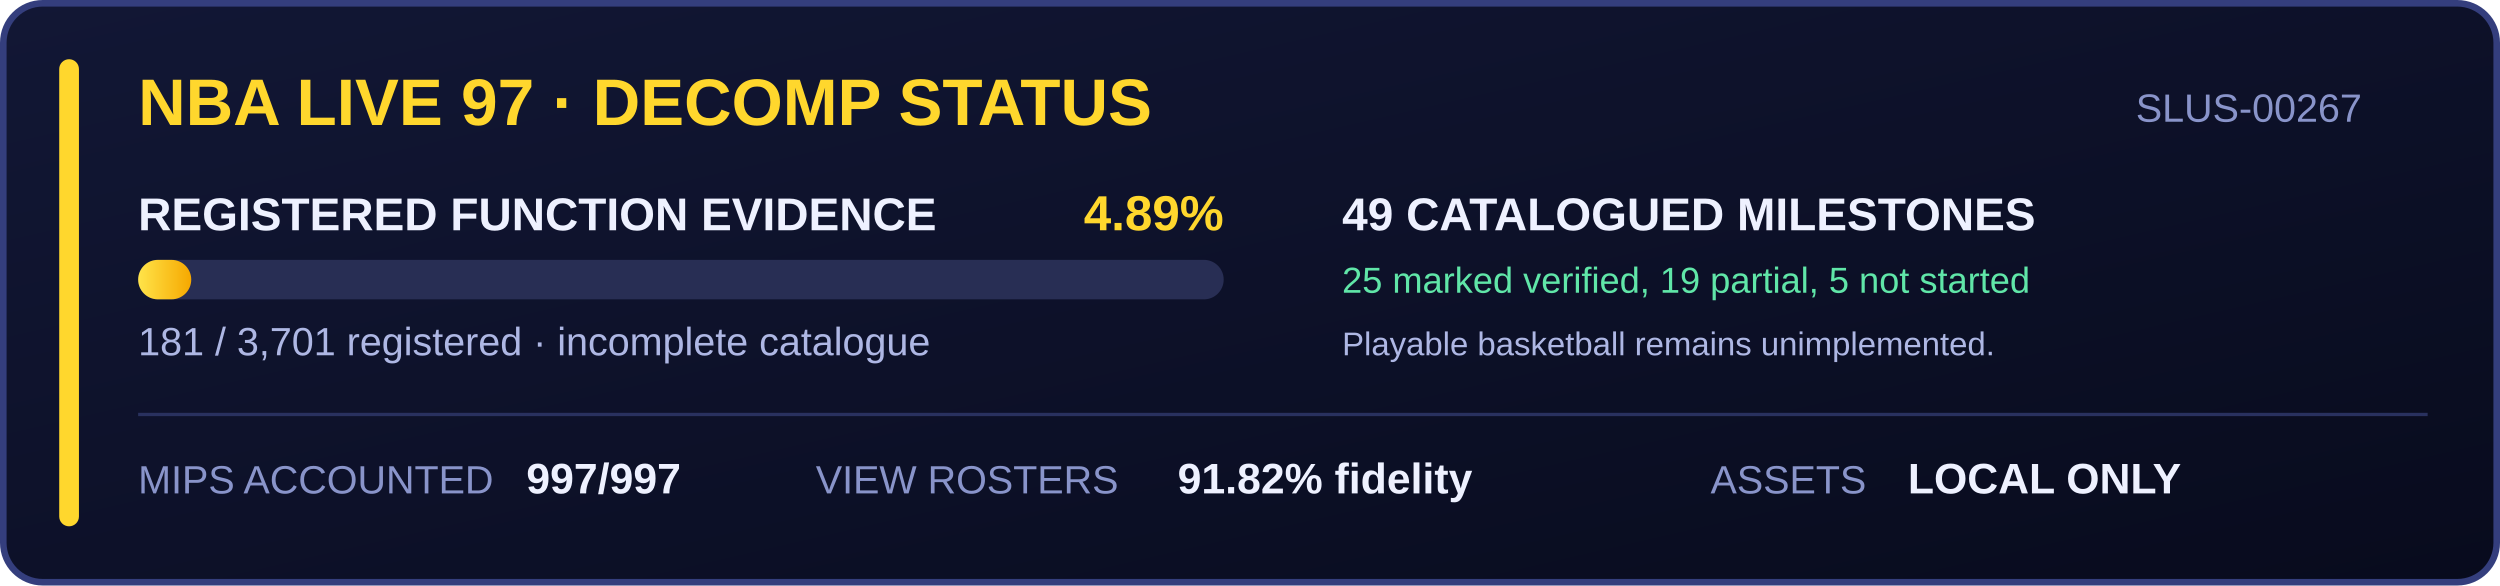
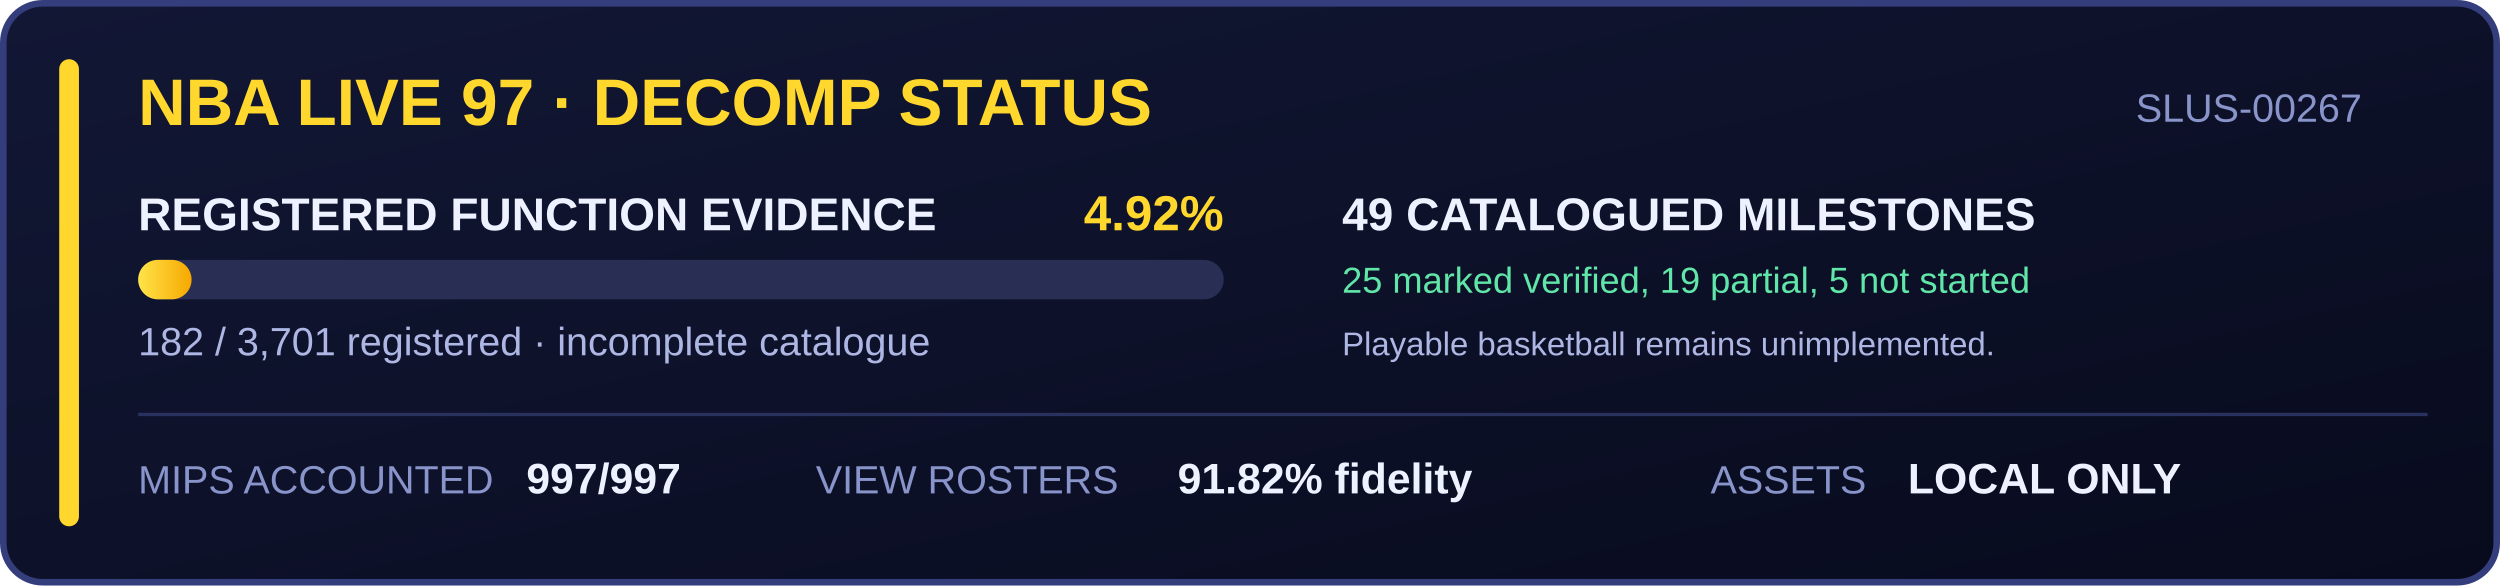
<svg xmlns="http://www.w3.org/2000/svg" width="760" height="178" viewBox="0 0 760 178" role="img" aria-labelledby="title desc">
  <defs>
    <linearGradient id="panel" x1="0" y1="0" x2="1" y2="1">
      <stop stop-color="#121735" />
      <stop offset="1" stop-color="#080b1d" />
    </linearGradient>
    <linearGradient id="gold" x1="0" y1="0" x2="1" y2="0">
      <stop stop-color="#ffe44a" />
      <stop offset="1" stop-color="#f6a800" />
    </linearGradient>
  </defs>
  <rect x="1" y="1" width="758" height="176" rx="12" fill="url(#panel)" stroke="#343e7d" stroke-width="2" />
  <rect x="18" y="18" width="6" height="142" rx="3" fill="#ffd72d" />
  <g font-family="Segoe UI, Arial, sans-serif">
    <text x="42" y="38" fill="#ffd72d" font-size="20" font-weight="700">NBA LIVE 97 · DECOMP STATUS</text>
    <text x="718" y="37" fill="#8994ca" font-size="12" text-anchor="end">SLUS-00267</text>
    <text x="42" y="70" fill="#eef1ff" font-size="14" font-weight="600">REGISTERED FUNCTION EVIDENCE</text>
-     <text x="372" y="70" fill="#ffd72d" font-size="15" font-weight="700" text-anchor="end">4.89%</text>
+     <text x="372" y="70" fill="#ffd72d" font-size="15" font-weight="700" text-anchor="end">4.92%</text>
    <rect x="42" y="79" width="330" height="12" rx="6" fill="#282e54" />
-     <rect x="42" y="79" width="16.14" height="12" rx="6" fill="url(#gold)" />
-     <text x="42" y="108" fill="#aeb7e4" font-size="12">181 / 3,701 registered · incomplete catalogue</text>
+     <rect x="42" y="79" width="16.24" height="12" rx="6" fill="url(#gold)" />
+     <text x="42" y="108" fill="#aeb7e4" font-size="12">182 / 3,701 registered · incomplete catalogue</text>
    <text x="408" y="70" fill="#eef1ff" font-size="14" font-weight="600">49 CATALOGUED MILESTONES</text>
    <text x="408" y="89" fill="#60e6a8" font-size="11">25 marked verified, 19 partial, 5 not started</text>
    <text x="408" y="108" fill="#aeb7e4" font-size="10">Playable basketball remains unimplemented.</text>
    <line x1="42" y1="126" x2="738" y2="126" stroke="#29315f" />
    <text x="42" y="150" fill="#8994ca" font-size="12">MIPS ACCOUNTED</text>
    <text x="160" y="150" fill="#eef1ff" font-size="13" font-weight="700">997/997</text>
    <text x="248" y="150" fill="#8994ca" font-size="12">VIEW ROSTERS</text>
    <text x="358" y="150" fill="#eef1ff" font-size="13" font-weight="700">91.82% fidelity</text>
    <text x="520" y="150" fill="#8994ca" font-size="12">ASSETS</text>
    <text x="580" y="150" fill="#eef1ff" font-size="13" font-weight="700">LOCAL ONLY</text>
  </g>
</svg>
